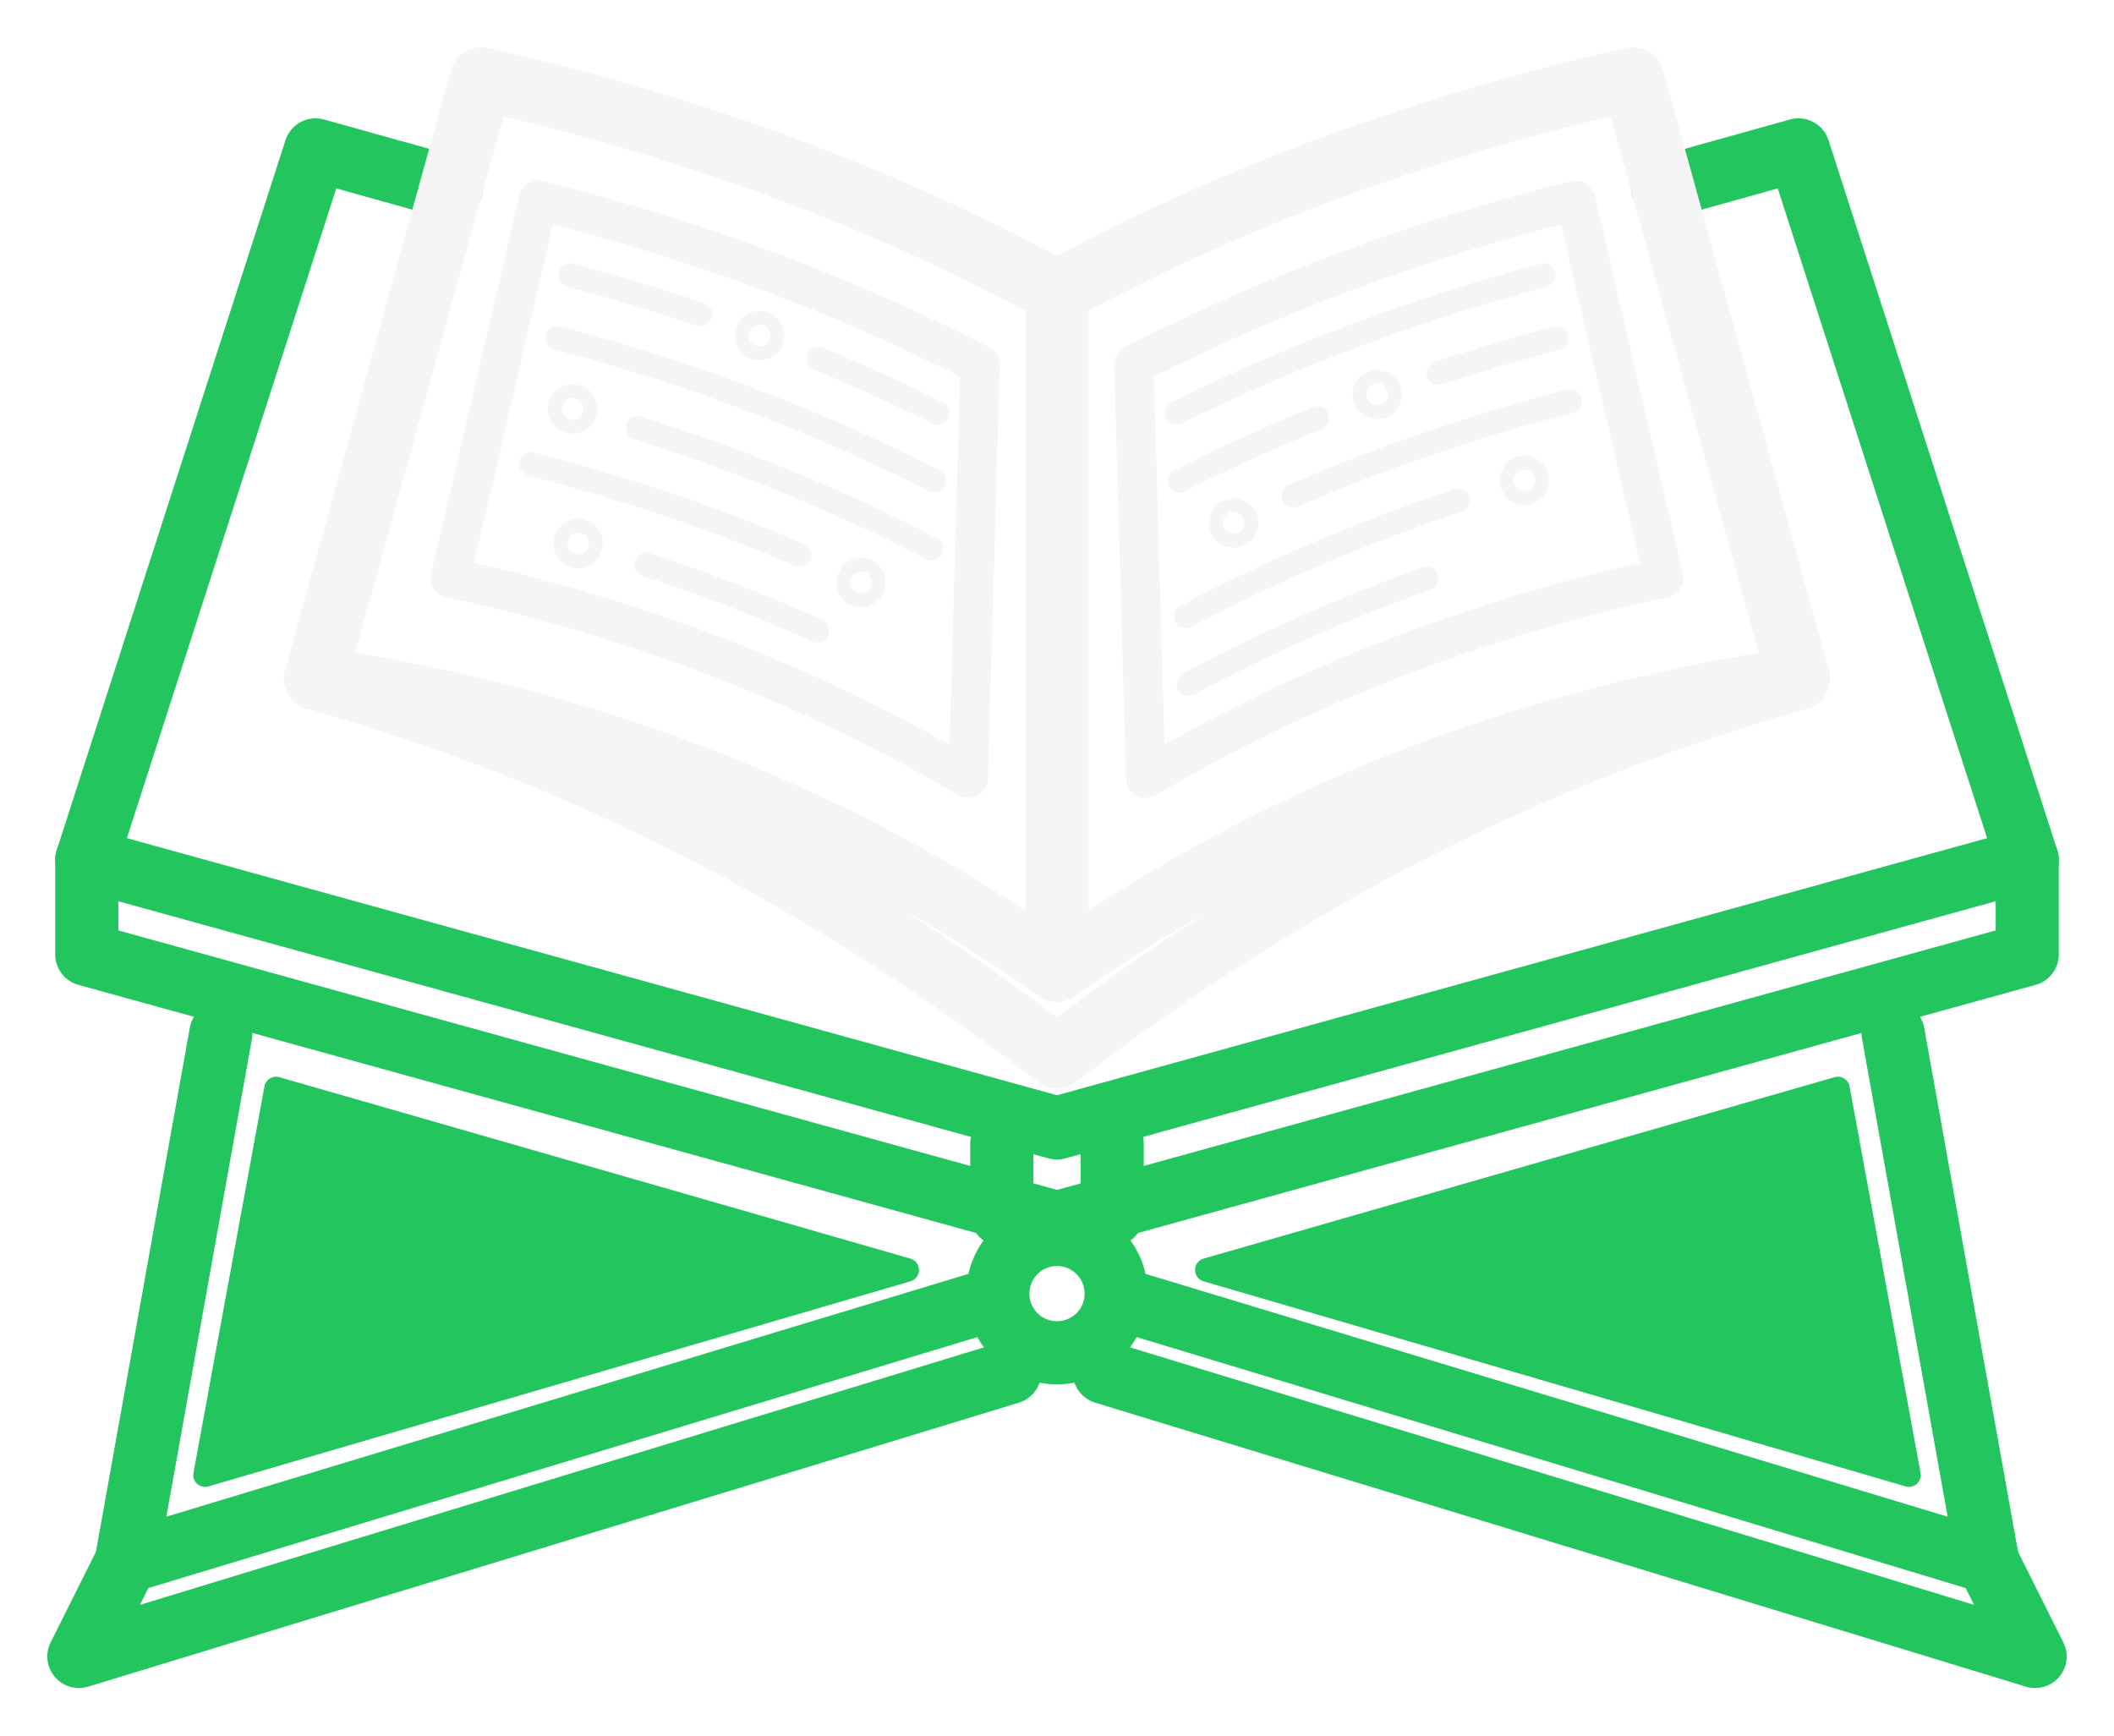
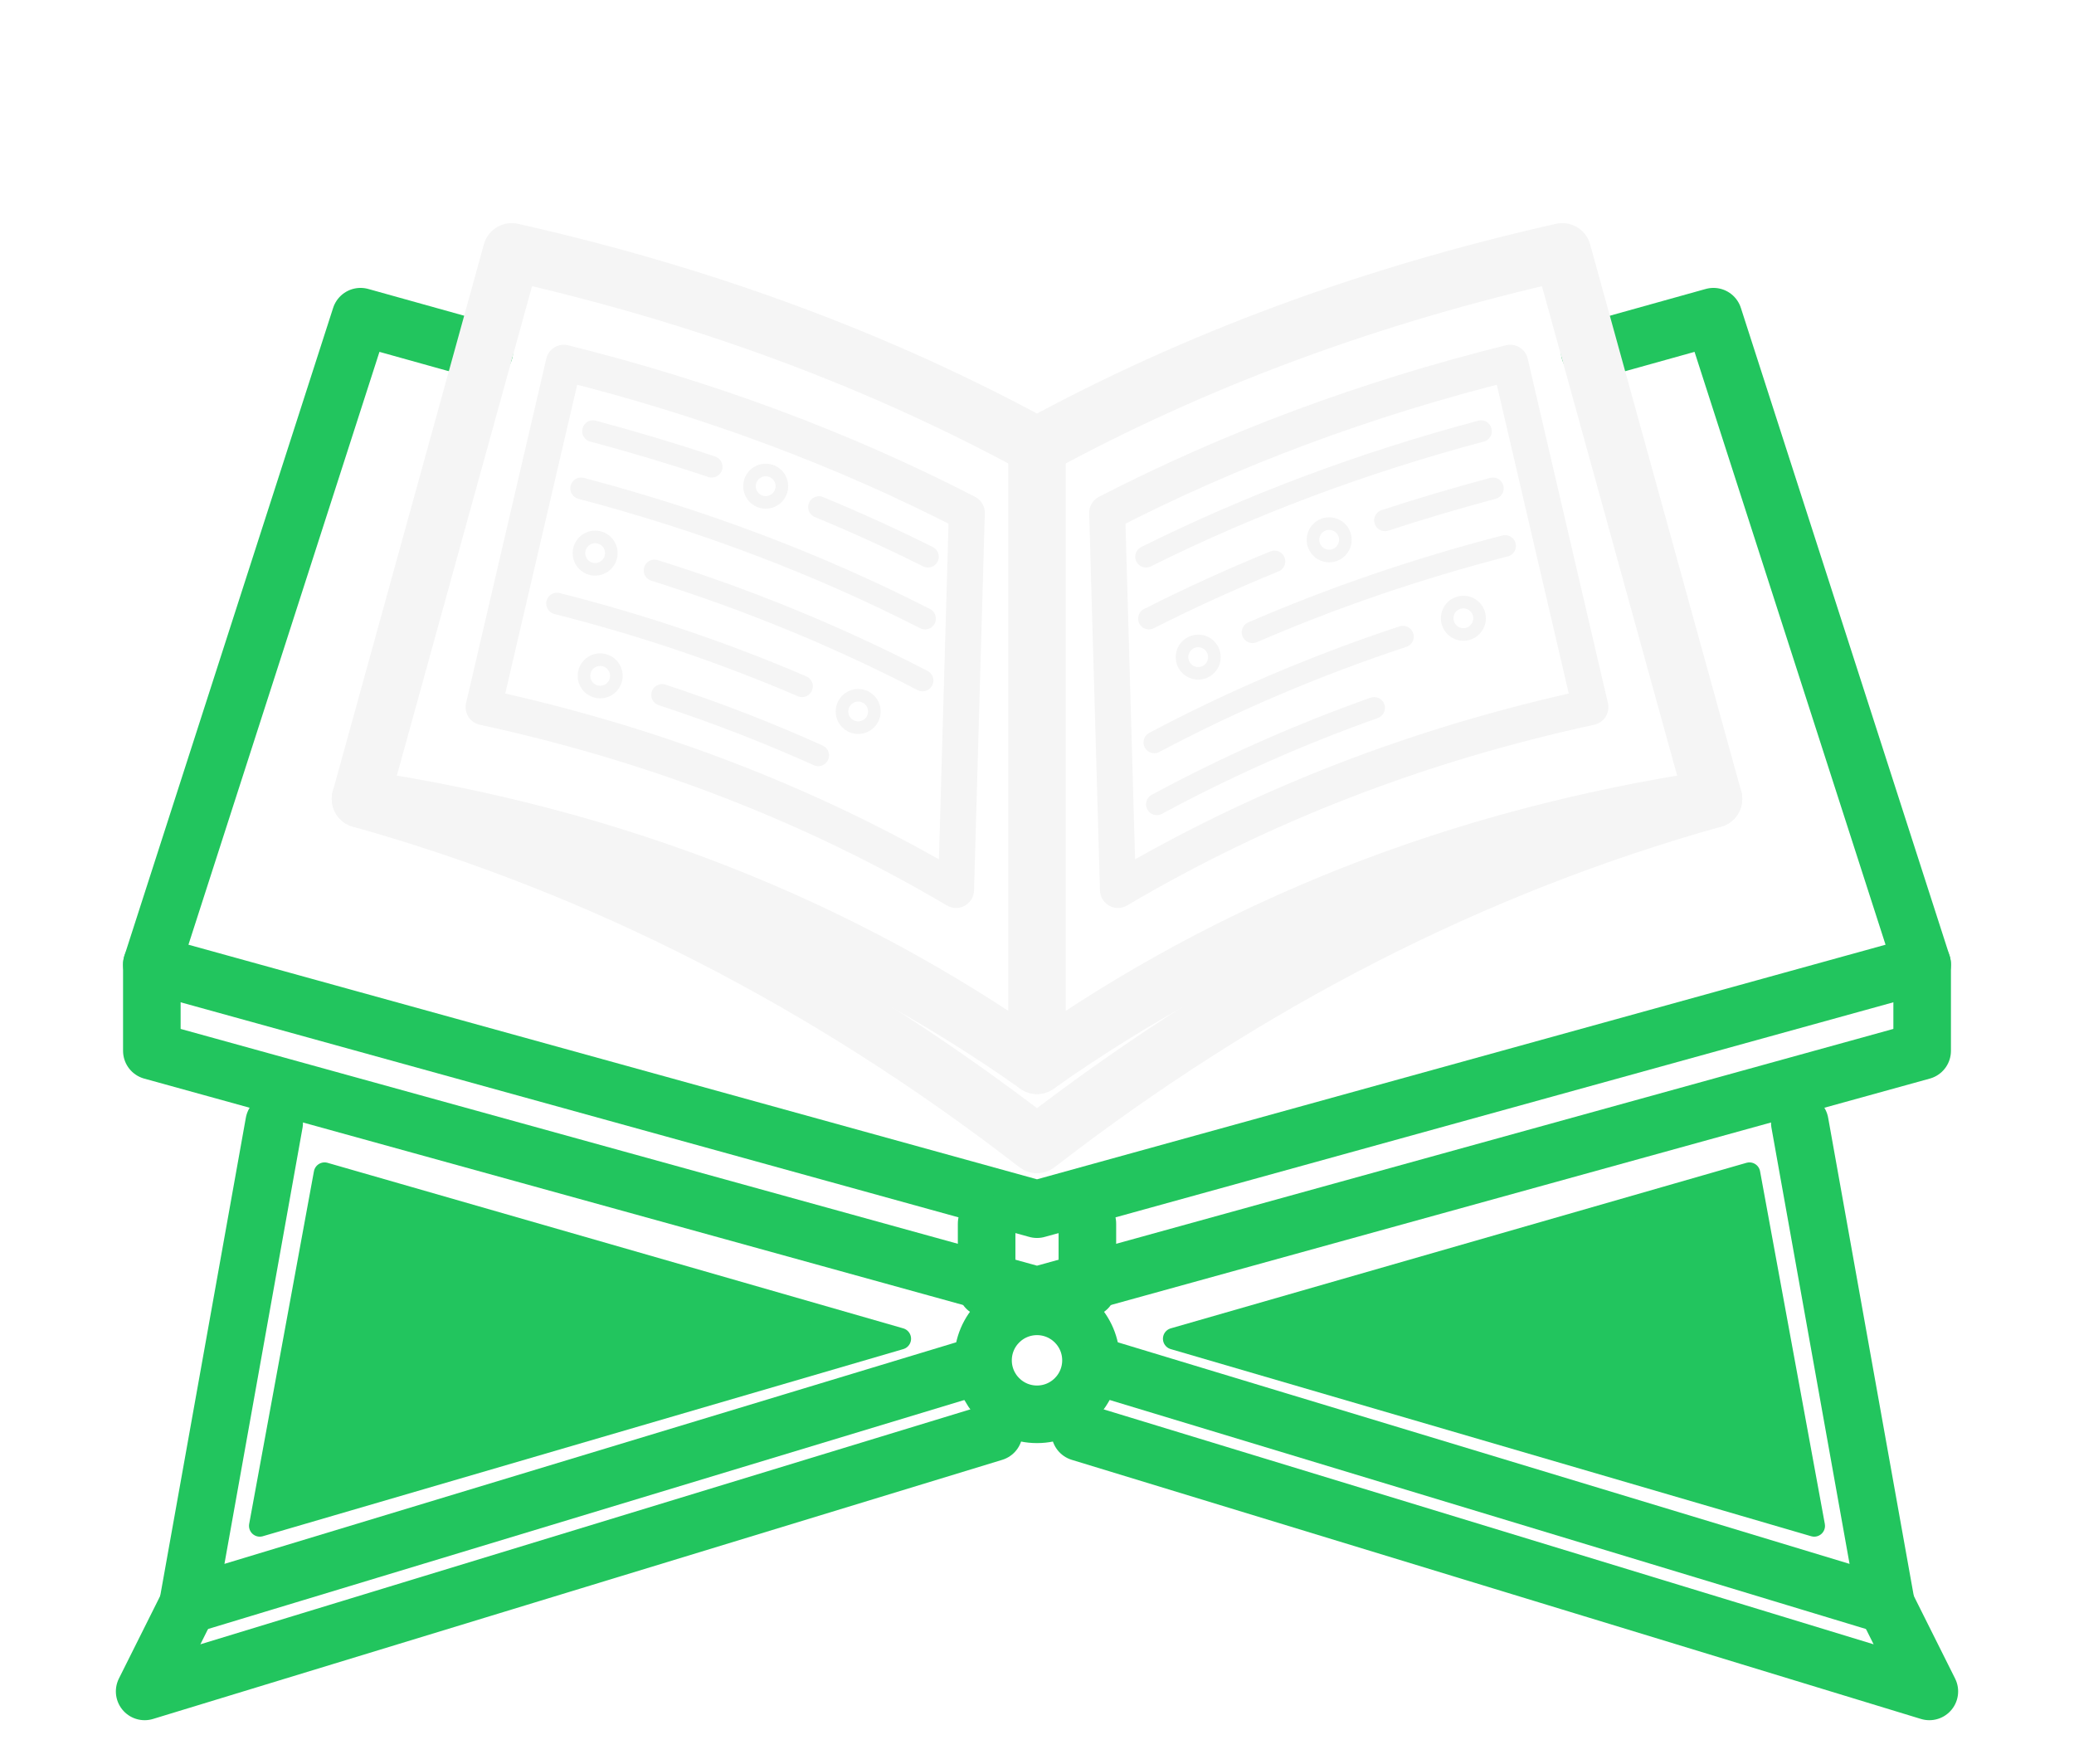
- <svg xmlns="http://www.w3.org/2000/svg" viewBox="20 50 536 440" fill="none" stroke="#22c55e" stroke-width="16" stroke-linecap="round" stroke-linejoin="round">
+ <svg xmlns="http://www.w3.org/2000/svg" viewBox="-0.2 0 576.4 490" fill="none" stroke="#22c55e" stroke-width="16" stroke-linecap="round" stroke-linejoin="round">
  <path d="M134.4 97.6 100 88 42 268 288 336 534 268 476 88 441.6 97.6" />
  <path d="M42 268v24l246 68 246-68v-24" />
  <g stroke="whitesmoke">
    <path d="M142 70Q222 88 288 124 354 88 434 70L476 222Q370 238 288 296 206 238 100 222Z" />
    <path d="M288 124v172" />
    <path d="M100 222Q200 250 288 318 376 250 476 222" />
    <path d="M156.5 100.8Q216.7 115.8 268.5 142.5L265.5 247.3Q205.7 212 134.2 196.5Z" stroke-width="10" />
    <path d="M419.5 100.8Q359.3 115.8 307.5 142.5L310.5 247.3Q370.3 212 441.8 196.5Z" stroke-width="10" />
    <path d="M164.6 119.8Q181.5 124.3 197.6 129.7M227.4 140.9Q242.9 147.3 257.7 154.7M161.3 135.7Q212.2 149.1 256.9 171.9M181.7 158.5Q220.9 170.8 256.2 189.1M154.6 167.7Q190.1 176.7 222.7 190.7M183.8 193.1Q206.1 200.4 227.2 209.9" stroke-width="6" />
    <circle cx="212.6" cy="135.1" r="4.5" stroke-width="3.5" />
    <circle cx="165.2" cy="153.7" r="4.5" stroke-width="3.5" />
    <circle cx="238.3" cy="197.7" r="4.5" stroke-width="3.5" />
    <circle cx="166.6" cy="187.8" r="4.5" stroke-width="3.5" />
    <path d="M411.4 119.8Q361.9 133 318.3 154.7M414.7 135.7Q399.4 139.8 384.7 144.6M354 156Q336.1 163.3 319.1 171.9M418.1 151.7Q381.4 161.2 347.9 175.7M389.7 176.9Q353.4 188.9 320.6 206.3M381.7 196.7Q350.2 207.9 321.3 223.5" stroke-width="6" />
    <circle cx="369.2" cy="150" r="4.5" stroke-width="3.5" />
    <circle cx="332.8" cy="182.6" r="4.5" stroke-width="3.5" />
    <circle cx="406.5" cy="171.8" r="4.5" stroke-width="3.5" />
  </g>
  <path d="M274 340v18M302 340v18" />
  <circle cx="288" cy="378" r="15" />
  <path d="M76 312 52 446 270 380M500 312 524 446 306 380" />
  <path d="M90 326 72 424 250 372ZM486 326 504 424 326 372Z" fill="#22c55e" stroke-width="6" />
  <path d="M52 446 40 470 276 398M524 446 536 470 300 398" />
</svg>
